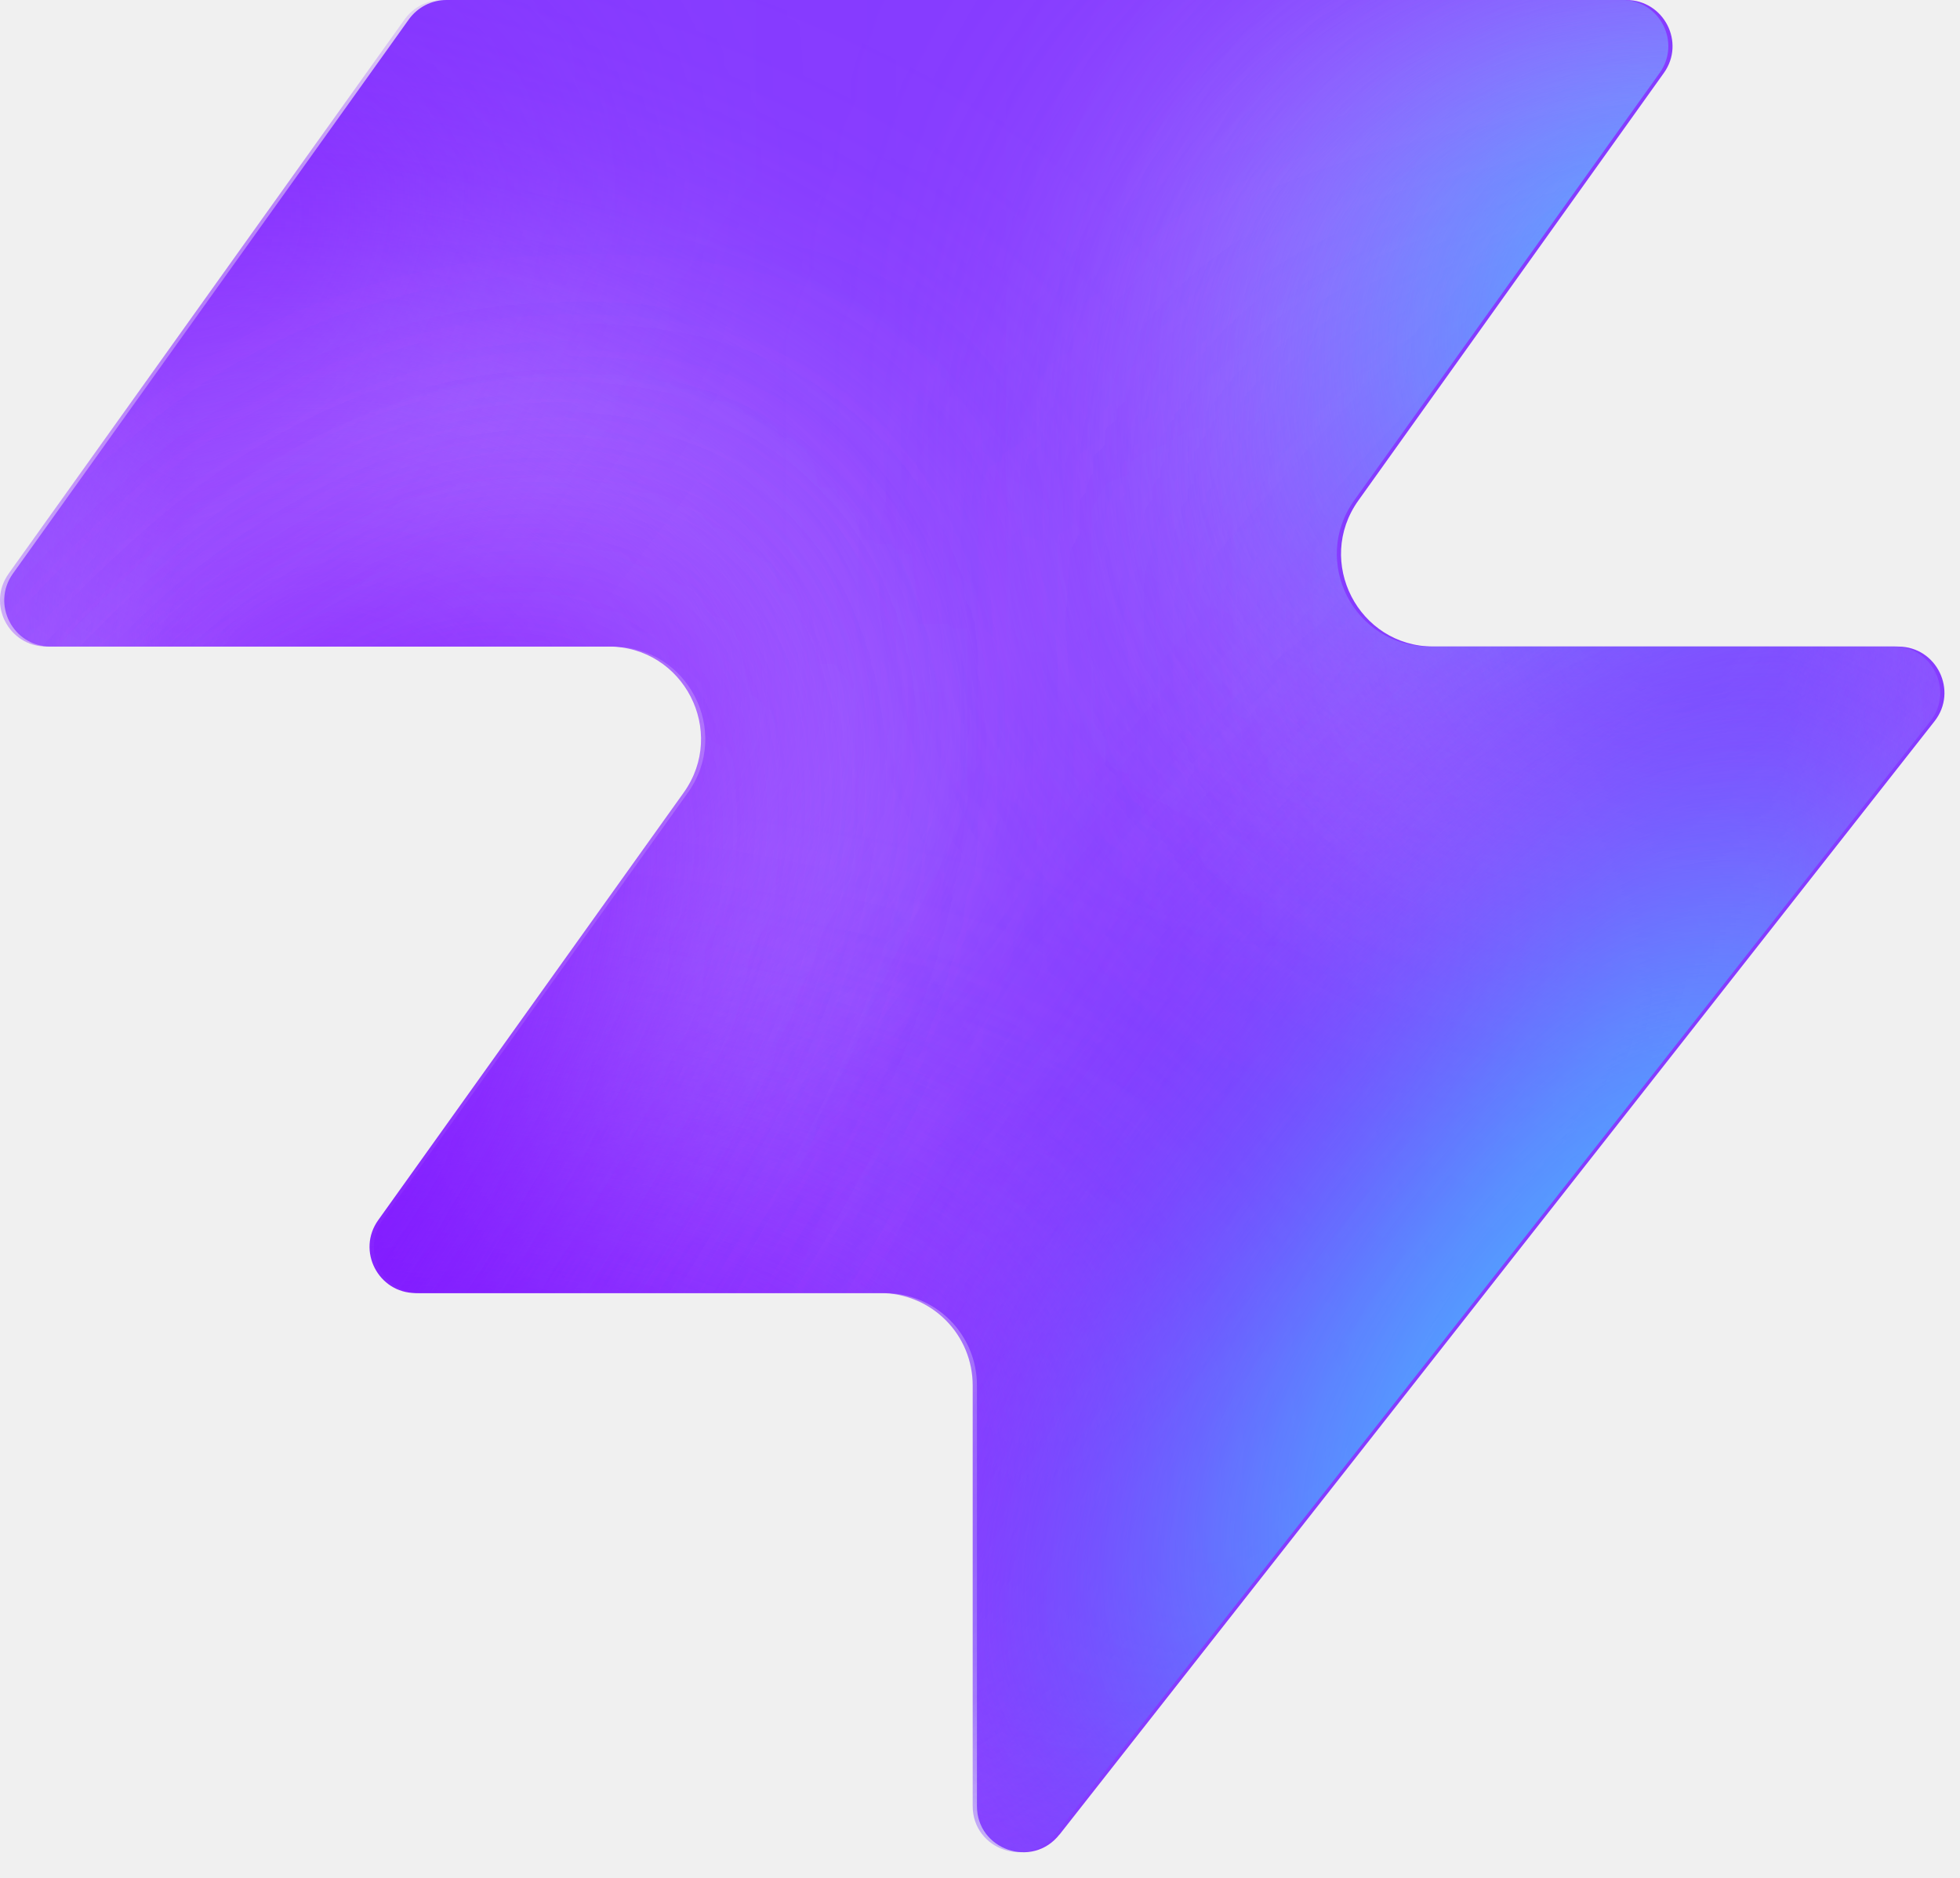
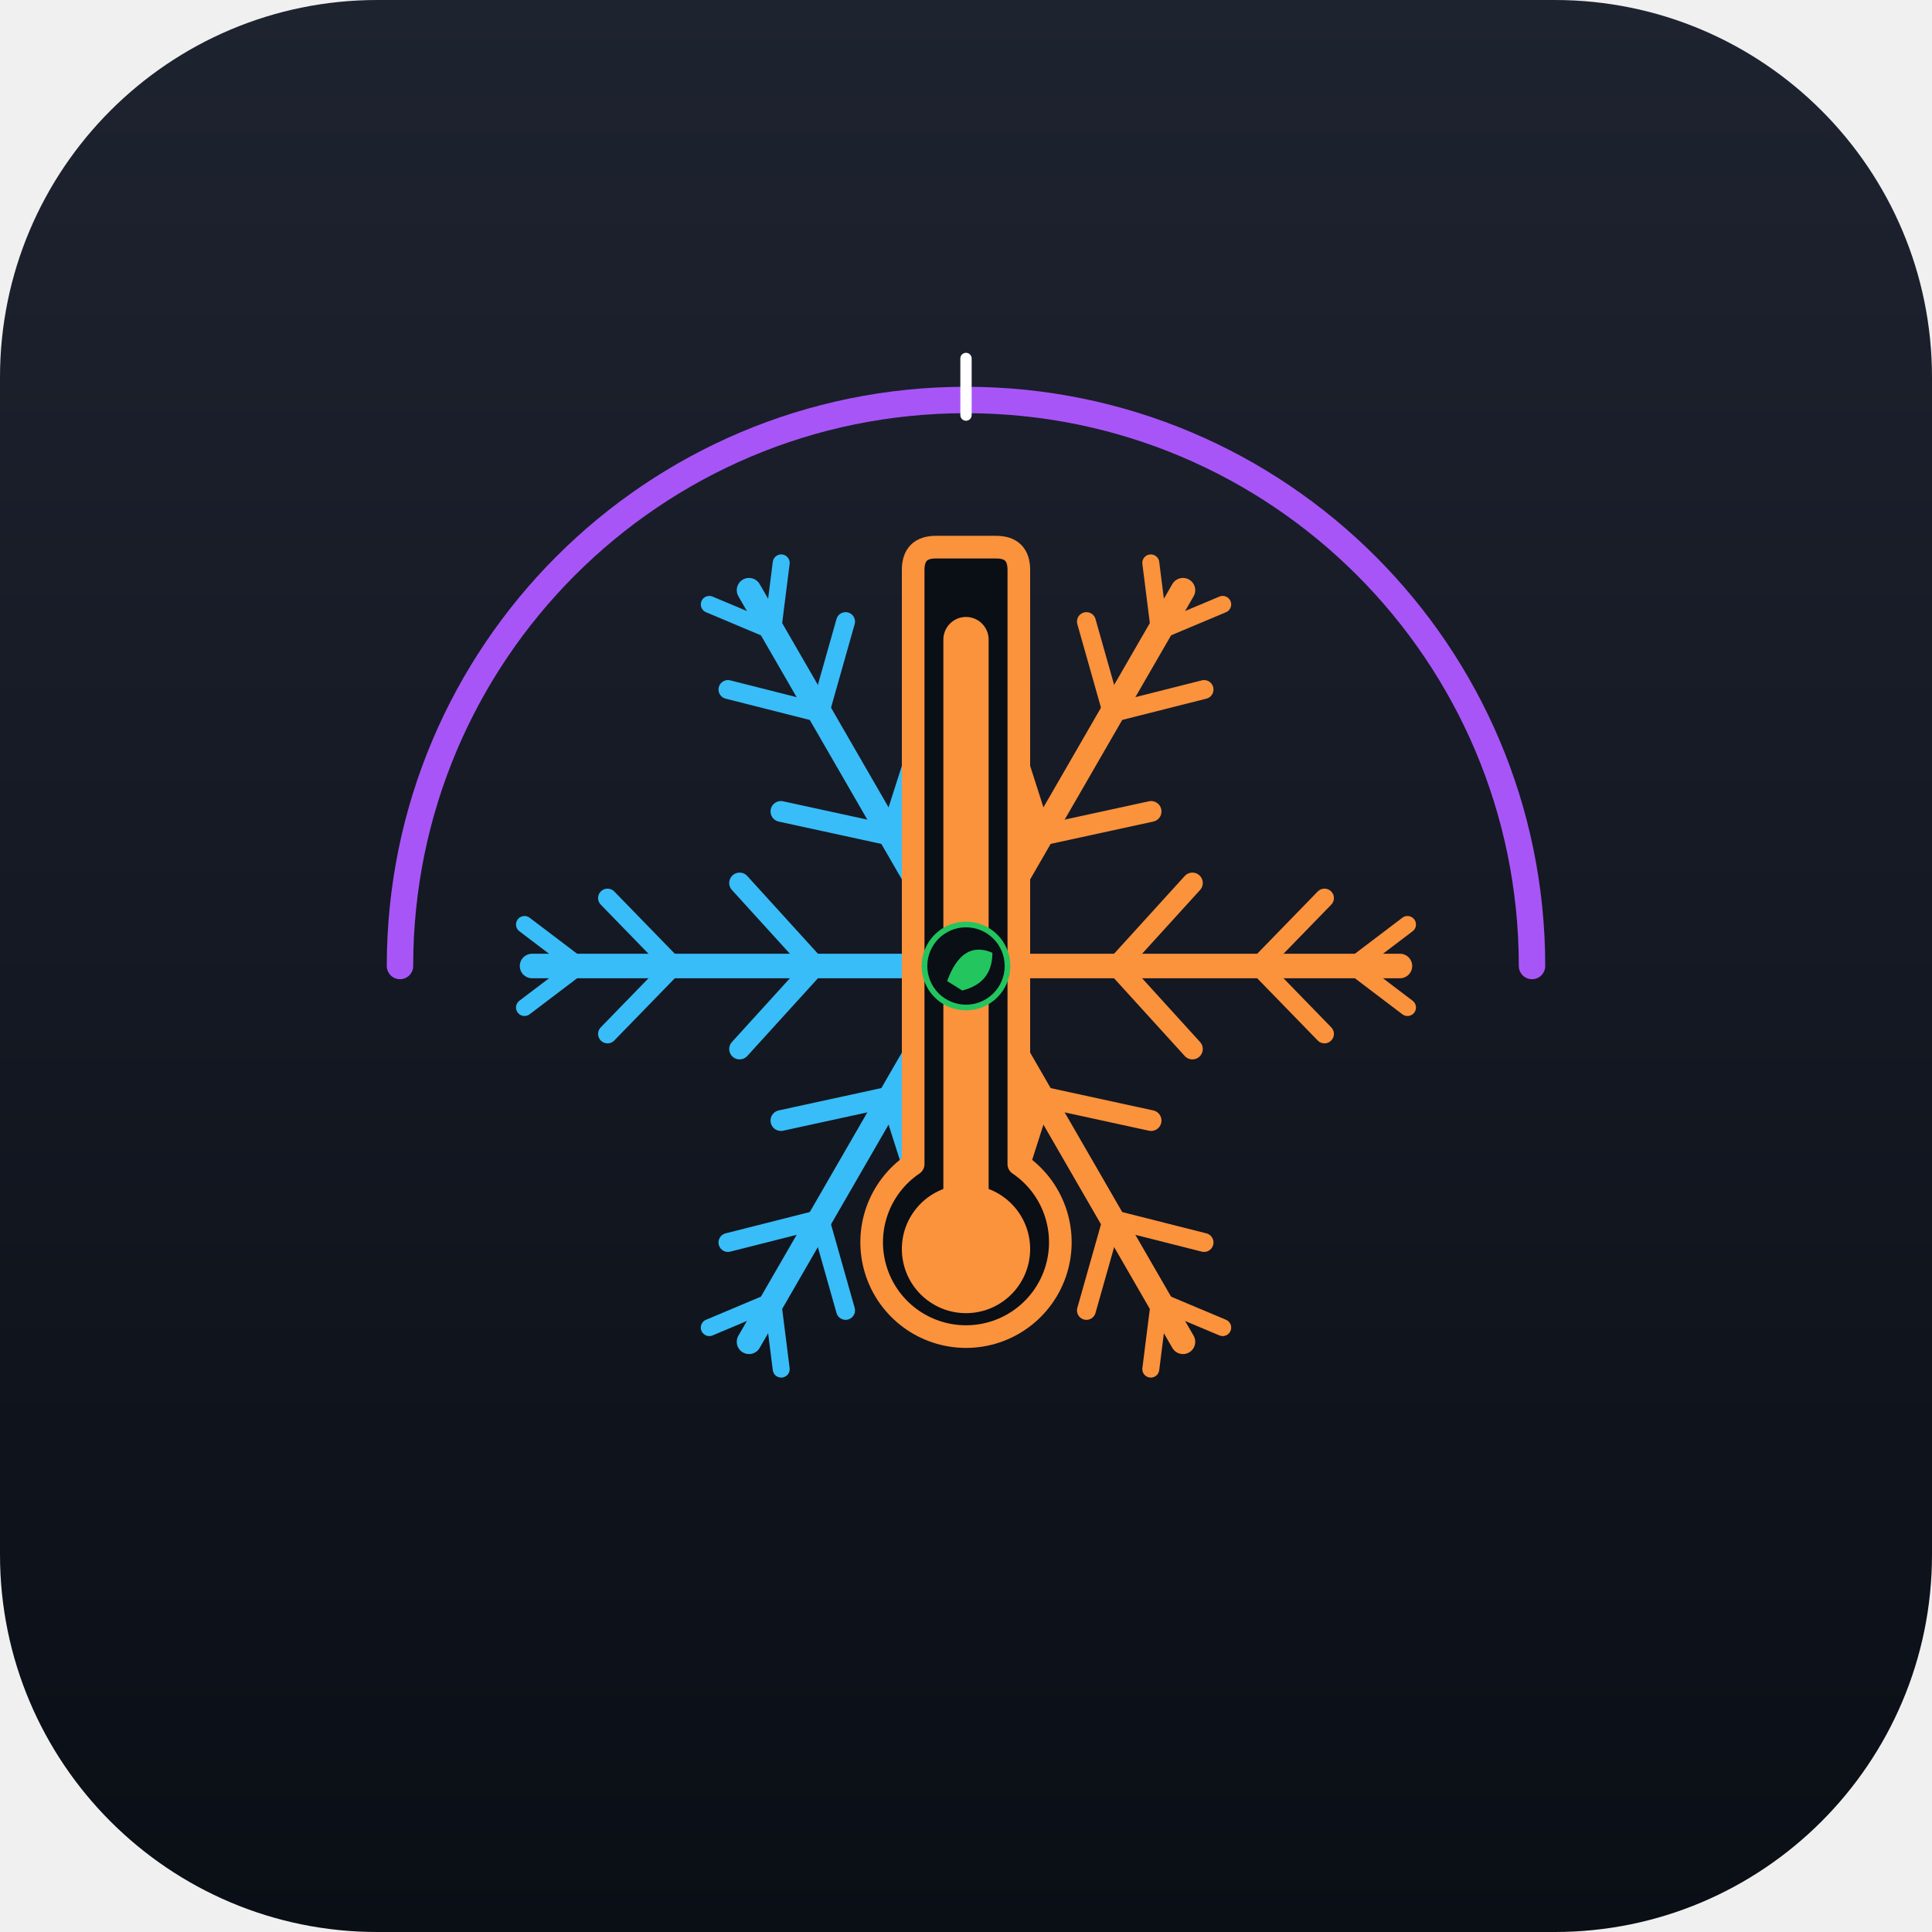
- <svg xmlns="http://www.w3.org/2000/svg" width="48" height="46" fill="none" viewBox="0 0 48 46">
-   <path fill="#863bff" d="M25.946 44.938c-.664.845-2.021.375-2.021-.698V33.937a2.26 2.26 0 0 0-2.262-2.262H10.287c-.92 0-1.456-1.04-.92-1.788l7.48-10.471c1.07-1.497 0-3.578-1.842-3.578H1.237c-.92 0-1.456-1.04-.92-1.788L10.013.474c.214-.297.556-.474.92-.474h28.894c.92 0 1.456 1.04.92 1.788l-7.48 10.471c-1.07 1.498 0 3.579 1.842 3.579h11.377c.943 0 1.473 1.088.89 1.83L25.947 44.94z" style="fill:#863bff;fill:color(display-p3 .525 .23 1);fill-opacity:1" />
-   <mask id="a" width="48" height="46" x="0" y="0" maskUnits="userSpaceOnUse" style="mask-type:alpha">
-     <path fill="#000" d="M25.842 44.938c-.664.844-2.021.375-2.021-.698V33.937a2.26 2.26 0 0 0-2.262-2.262H10.183c-.92 0-1.456-1.04-.92-1.788l7.48-10.471c1.07-1.498 0-3.579-1.842-3.579H1.133c-.92 0-1.456-1.04-.92-1.787L9.91.473c.214-.297.556-.474.92-.474h28.894c.92 0 1.456 1.04.92 1.788l-7.48 10.471c-1.07 1.498 0 3.578 1.842 3.578h11.377c.943 0 1.473 1.088.89 1.832L25.843 44.94z" style="fill:#000;fill-opacity:1" />
-   </mask>
-   <g mask="url(#a)">
-     <g filter="url(#b)">
-       <ellipse cx="5.508" cy="14.704" fill="#ede6ff" rx="5.508" ry="14.704" style="fill:#ede6ff;fill:color(display-p3 .927 .903 1);fill-opacity:1" transform="matrix(.00324 1 1 -.00324 -4.47 31.516)" />
+ <svg xmlns="http://www.w3.org/2000/svg" viewBox="0 0 1024 1024" width="64" height="64">
+   <defs>
+     <linearGradient id="bgGrad" x1="0" y1="0" x2="0" y2="1">
+       <stop offset="0%" stop-color="#1e2330" />
+       <stop offset="100%" stop-color="#0a0e15" />
+     </linearGradient>
+     <g id="armBlue" stroke="#38bdf8" stroke-linecap="round" fill="none">
+       <line x1="0" y1="8" x2="0" y2="230" stroke-width="13" />
+       <line x1="0" y1="80" x2="44" y2="120" stroke-width="11" />
+       <line x1="0" y1="80" x2="-44" y2="120" stroke-width="11" />
+       <line x1="0" y1="155" x2="36" y2="190" stroke-width="10" />
+       <line x1="0" y1="155" x2="-36" y2="190" stroke-width="10" />
+       <line x1="0" y1="205" x2="22" y2="234" stroke-width="9" />
+       <line x1="0" y1="205" x2="-22" y2="234" stroke-width="9" />
    </g>
-     <g filter="url(#c)">
-       <ellipse cx="10.399" cy="29.851" fill="#ede6ff" rx="10.399" ry="29.851" style="fill:#ede6ff;fill:color(display-p3 .927 .903 1);fill-opacity:1" transform="matrix(.00324 1 1 -.00324 -39.328 7.883)" />
+     <g id="armOrange" stroke="#fb923c" stroke-linecap="round" fill="none">
+       <line x1="0" y1="8" x2="0" y2="230" stroke-width="13" />
+       <line x1="0" y1="80" x2="44" y2="120" stroke-width="11" />
+       <line x1="0" y1="80" x2="-44" y2="120" stroke-width="11" />
+       <line x1="0" y1="155" x2="36" y2="190" stroke-width="10" />
+       <line x1="0" y1="155" x2="-36" y2="190" stroke-width="10" />
+       <line x1="0" y1="205" x2="22" y2="234" stroke-width="9" />
+       <line x1="0" y1="205" x2="-22" y2="234" stroke-width="9" />
    </g>
-     <g filter="url(#d)">
-       <ellipse cx="5.508" cy="30.487" fill="#7e14ff" rx="5.508" ry="30.487" style="fill:#7e14ff;fill:color(display-p3 .492 .077 1);fill-opacity:1" transform="rotate(89.814 -25.913 -14.639)scale(1 -1)" />
-     </g>
-     <g filter="url(#e)">
-       <ellipse cx="5.508" cy="30.599" fill="#7e14ff" rx="5.508" ry="30.599" style="fill:#7e14ff;fill:color(display-p3 .492 .077 1);fill-opacity:1" transform="rotate(89.814 -32.644 -3.334)scale(1 -1)" />
-     </g>
-     <g filter="url(#f)">
-       <ellipse cx="5.508" cy="30.599" fill="#7e14ff" rx="5.508" ry="30.599" style="fill:#7e14ff;fill:color(display-p3 .492 .077 1);fill-opacity:1" transform="matrix(.00324 1 1 -.00324 -34.34 30.47)" />
-     </g>
-     <g filter="url(#g)">
-       <ellipse cx="14.072" cy="22.078" fill="#ede6ff" rx="14.072" ry="22.078" style="fill:#ede6ff;fill:color(display-p3 .927 .903 1);fill-opacity:1" transform="rotate(93.35 24.506 48.493)scale(-1 1)" />
-     </g>
-     <g filter="url(#h)">
-       <ellipse cx="3.47" cy="21.501" fill="#7e14ff" rx="3.47" ry="21.501" style="fill:#7e14ff;fill:color(display-p3 .492 .077 1);fill-opacity:1" transform="rotate(89.009 28.708 47.59)scale(-1 1)" />
-     </g>
-     <g filter="url(#i)">
-       <ellipse cx="3.47" cy="21.501" fill="#7e14ff" rx="3.47" ry="21.501" style="fill:#7e14ff;fill:color(display-p3 .492 .077 1);fill-opacity:1" transform="rotate(89.009 28.708 47.59)scale(-1 1)" />
-     </g>
-     <g filter="url(#j)">
-       <ellipse cx=".387" cy="8.972" fill="#7e14ff" rx="4.407" ry="29.108" style="fill:#7e14ff;fill:color(display-p3 .492 .077 1);fill-opacity:1" transform="rotate(39.51 .387 8.972)" />
-     </g>
-     <g filter="url(#k)">
-       <ellipse cx="47.523" cy="-6.092" fill="#7e14ff" rx="4.407" ry="29.108" style="fill:#7e14ff;fill:color(display-p3 .492 .077 1);fill-opacity:1" transform="rotate(37.892 47.523 -6.092)" />
-     </g>
-     <g filter="url(#l)">
-       <ellipse cx="41.412" cy="6.333" fill="#47bfff" rx="5.971" ry="9.665" style="fill:#47bfff;fill:color(display-p3 .28 .748 1);fill-opacity:1" transform="rotate(37.892 41.412 6.333)" />
-     </g>
-     <g filter="url(#m)">
-       <ellipse cx="-1.879" cy="38.332" fill="#7e14ff" rx="4.407" ry="29.108" style="fill:#7e14ff;fill:color(display-p3 .492 .077 1);fill-opacity:1" transform="rotate(37.892 -1.88 38.332)" />
-     </g>
-     <g filter="url(#n)">
-       <ellipse cx="-1.879" cy="38.332" fill="#7e14ff" rx="4.407" ry="29.108" style="fill:#7e14ff;fill:color(display-p3 .492 .077 1);fill-opacity:1" transform="rotate(37.892 -1.88 38.332)" />
-     </g>
-     <g filter="url(#o)">
-       <ellipse cx="35.651" cy="29.907" fill="#7e14ff" rx="4.407" ry="29.108" style="fill:#7e14ff;fill:color(display-p3 .492 .077 1);fill-opacity:1" transform="rotate(37.892 35.651 29.907)" />
-     </g>
-     <g filter="url(#p)">
-       <ellipse cx="38.418" cy="32.4" fill="#47bfff" rx="5.971" ry="15.297" style="fill:#47bfff;fill:color(display-p3 .28 .748 1);fill-opacity:1" transform="rotate(37.892 38.418 32.4)" />
-     </g>
+   </defs>
+   <rect width="1024" height="1024" rx="200" fill="url(#bgGrad)" />
+   <g transform="translate(512 512)">
+     <path d="M -300 0 A 300 300 0 0 1 300 0" stroke="#a855f7" stroke-width="14" fill="none" stroke-linecap="round" />
+     <line x1="0" y1="-322" x2="0" y2="-292" stroke="#ffffff" stroke-width="6" stroke-linecap="round" />
  </g>
-   <defs>
-     <filter id="b" width="60.045" height="41.654" x="-19.77" y="16.149" color-interpolation-filters="sRGB" filterUnits="userSpaceOnUse">
-       <feFlood flood-opacity="0" result="BackgroundImageFix" />
-       <feBlend in="SourceGraphic" in2="BackgroundImageFix" result="shape" />
-       <feGaussianBlur result="effect1_foregroundBlur_2002_17158" stdDeviation="7.659" />
-     </filter>
-     <filter id="c" width="90.34" height="51.437" x="-54.613" y="-7.533" color-interpolation-filters="sRGB" filterUnits="userSpaceOnUse">
-       <feFlood flood-opacity="0" result="BackgroundImageFix" />
-       <feBlend in="SourceGraphic" in2="BackgroundImageFix" result="shape" />
-       <feGaussianBlur result="effect1_foregroundBlur_2002_17158" stdDeviation="7.659" />
-     </filter>
-     <filter id="d" width="79.355" height="29.4" x="-49.64" y="2.03" color-interpolation-filters="sRGB" filterUnits="userSpaceOnUse">
-       <feFlood flood-opacity="0" result="BackgroundImageFix" />
-       <feBlend in="SourceGraphic" in2="BackgroundImageFix" result="shape" />
-       <feGaussianBlur result="effect1_foregroundBlur_2002_17158" stdDeviation="4.596" />
-     </filter>
-     <filter id="e" width="79.579" height="29.4" x="-45.045" y="20.029" color-interpolation-filters="sRGB" filterUnits="userSpaceOnUse">
-       <feFlood flood-opacity="0" result="BackgroundImageFix" />
-       <feBlend in="SourceGraphic" in2="BackgroundImageFix" result="shape" />
-       <feGaussianBlur result="effect1_foregroundBlur_2002_17158" stdDeviation="4.596" />
-     </filter>
-     <filter id="f" width="79.579" height="29.4" x="-43.513" y="21.178" color-interpolation-filters="sRGB" filterUnits="userSpaceOnUse">
-       <feFlood flood-opacity="0" result="BackgroundImageFix" />
-       <feBlend in="SourceGraphic" in2="BackgroundImageFix" result="shape" />
-       <feGaussianBlur result="effect1_foregroundBlur_2002_17158" stdDeviation="4.596" />
-     </filter>
-     <filter id="g" width="74.749" height="58.852" x="15.756" y="-17.901" color-interpolation-filters="sRGB" filterUnits="userSpaceOnUse">
-       <feFlood flood-opacity="0" result="BackgroundImageFix" />
-       <feBlend in="SourceGraphic" in2="BackgroundImageFix" result="shape" />
-       <feGaussianBlur result="effect1_foregroundBlur_2002_17158" stdDeviation="7.659" />
-     </filter>
-     <filter id="h" width="61.377" height="25.362" x="23.548" y="2.284" color-interpolation-filters="sRGB" filterUnits="userSpaceOnUse">
-       <feFlood flood-opacity="0" result="BackgroundImageFix" />
-       <feBlend in="SourceGraphic" in2="BackgroundImageFix" result="shape" />
-       <feGaussianBlur result="effect1_foregroundBlur_2002_17158" stdDeviation="4.596" />
-     </filter>
-     <filter id="i" width="61.377" height="25.362" x="23.548" y="2.284" color-interpolation-filters="sRGB" filterUnits="userSpaceOnUse">
-       <feFlood flood-opacity="0" result="BackgroundImageFix" />
-       <feBlend in="SourceGraphic" in2="BackgroundImageFix" result="shape" />
-       <feGaussianBlur result="effect1_foregroundBlur_2002_17158" stdDeviation="4.596" />
-     </filter>
-     <filter id="j" width="56.045" height="63.649" x="-27.636" y="-22.853" color-interpolation-filters="sRGB" filterUnits="userSpaceOnUse">
-       <feFlood flood-opacity="0" result="BackgroundImageFix" />
-       <feBlend in="SourceGraphic" in2="BackgroundImageFix" result="shape" />
-       <feGaussianBlur result="effect1_foregroundBlur_2002_17158" stdDeviation="4.596" />
-     </filter>
-     <filter id="k" width="54.814" height="64.646" x="20.116" y="-38.415" color-interpolation-filters="sRGB" filterUnits="userSpaceOnUse">
-       <feFlood flood-opacity="0" result="BackgroundImageFix" />
-       <feBlend in="SourceGraphic" in2="BackgroundImageFix" result="shape" />
-       <feGaussianBlur result="effect1_foregroundBlur_2002_17158" stdDeviation="4.596" />
-     </filter>
-     <filter id="l" width="33.541" height="35.313" x="24.641" y="-11.323" color-interpolation-filters="sRGB" filterUnits="userSpaceOnUse">
-       <feFlood flood-opacity="0" result="BackgroundImageFix" />
-       <feBlend in="SourceGraphic" in2="BackgroundImageFix" result="shape" />
-       <feGaussianBlur result="effect1_foregroundBlur_2002_17158" stdDeviation="4.596" />
-     </filter>
-     <filter id="m" width="54.814" height="64.646" x="-29.286" y="6.009" color-interpolation-filters="sRGB" filterUnits="userSpaceOnUse">
-       <feFlood flood-opacity="0" result="BackgroundImageFix" />
-       <feBlend in="SourceGraphic" in2="BackgroundImageFix" result="shape" />
-       <feGaussianBlur result="effect1_foregroundBlur_2002_17158" stdDeviation="4.596" />
-     </filter>
-     <filter id="n" width="54.814" height="64.646" x="-29.286" y="6.009" color-interpolation-filters="sRGB" filterUnits="userSpaceOnUse">
-       <feFlood flood-opacity="0" result="BackgroundImageFix" />
-       <feBlend in="SourceGraphic" in2="BackgroundImageFix" result="shape" />
-       <feGaussianBlur result="effect1_foregroundBlur_2002_17158" stdDeviation="4.596" />
-     </filter>
-     <filter id="o" width="54.814" height="64.646" x="8.244" y="-2.416" color-interpolation-filters="sRGB" filterUnits="userSpaceOnUse">
-       <feFlood flood-opacity="0" result="BackgroundImageFix" />
-       <feBlend in="SourceGraphic" in2="BackgroundImageFix" result="shape" />
-       <feGaussianBlur result="effect1_foregroundBlur_2002_17158" stdDeviation="4.596" />
-     </filter>
-     <filter id="p" width="39.409" height="43.623" x="18.713" y="10.588" color-interpolation-filters="sRGB" filterUnits="userSpaceOnUse">
-       <feFlood flood-opacity="0" result="BackgroundImageFix" />
-       <feBlend in="SourceGraphic" in2="BackgroundImageFix" result="shape" />
-       <feGaussianBlur result="effect1_foregroundBlur_2002_17158" stdDeviation="4.596" />
-     </filter>
-   </defs>
+   <g transform="translate(512 512)">
+     <use href="#armBlue" transform="rotate(30)" />
+     <use href="#armBlue" transform="rotate(90)" />
+     <use href="#armBlue" transform="rotate(150)" />
+     <use href="#armOrange" transform="rotate(210)" />
+     <use href="#armOrange" transform="rotate(270)" />
+     <use href="#armOrange" transform="rotate(330)" />
+   </g>
+   <g transform="translate(512 512)">
+     <path d="M -28 -210 Q -28 -222 -16 -222 L 16 -222 Q 28 -222 28 -210 L 28 105 A 50 50 0 1 1 -28 105 Z" stroke="#fb923c" stroke-width="12" fill="#0a0e15" stroke-linejoin="round" />
+     <rect x="-12" y="-185" width="24" height="325" rx="12" fill="#fb923c" />
+     <circle cx="0" cy="150" r="34" fill="#fb923c" />
+     <circle r="22" fill="#0a0e15" stroke="#22c55e" stroke-width="3" />
+     <path d="M -10 8 Q -2 -14 14 -7 Q 14 9 -2 13 Z" fill="#22c55e" />
+   </g>
</svg>
